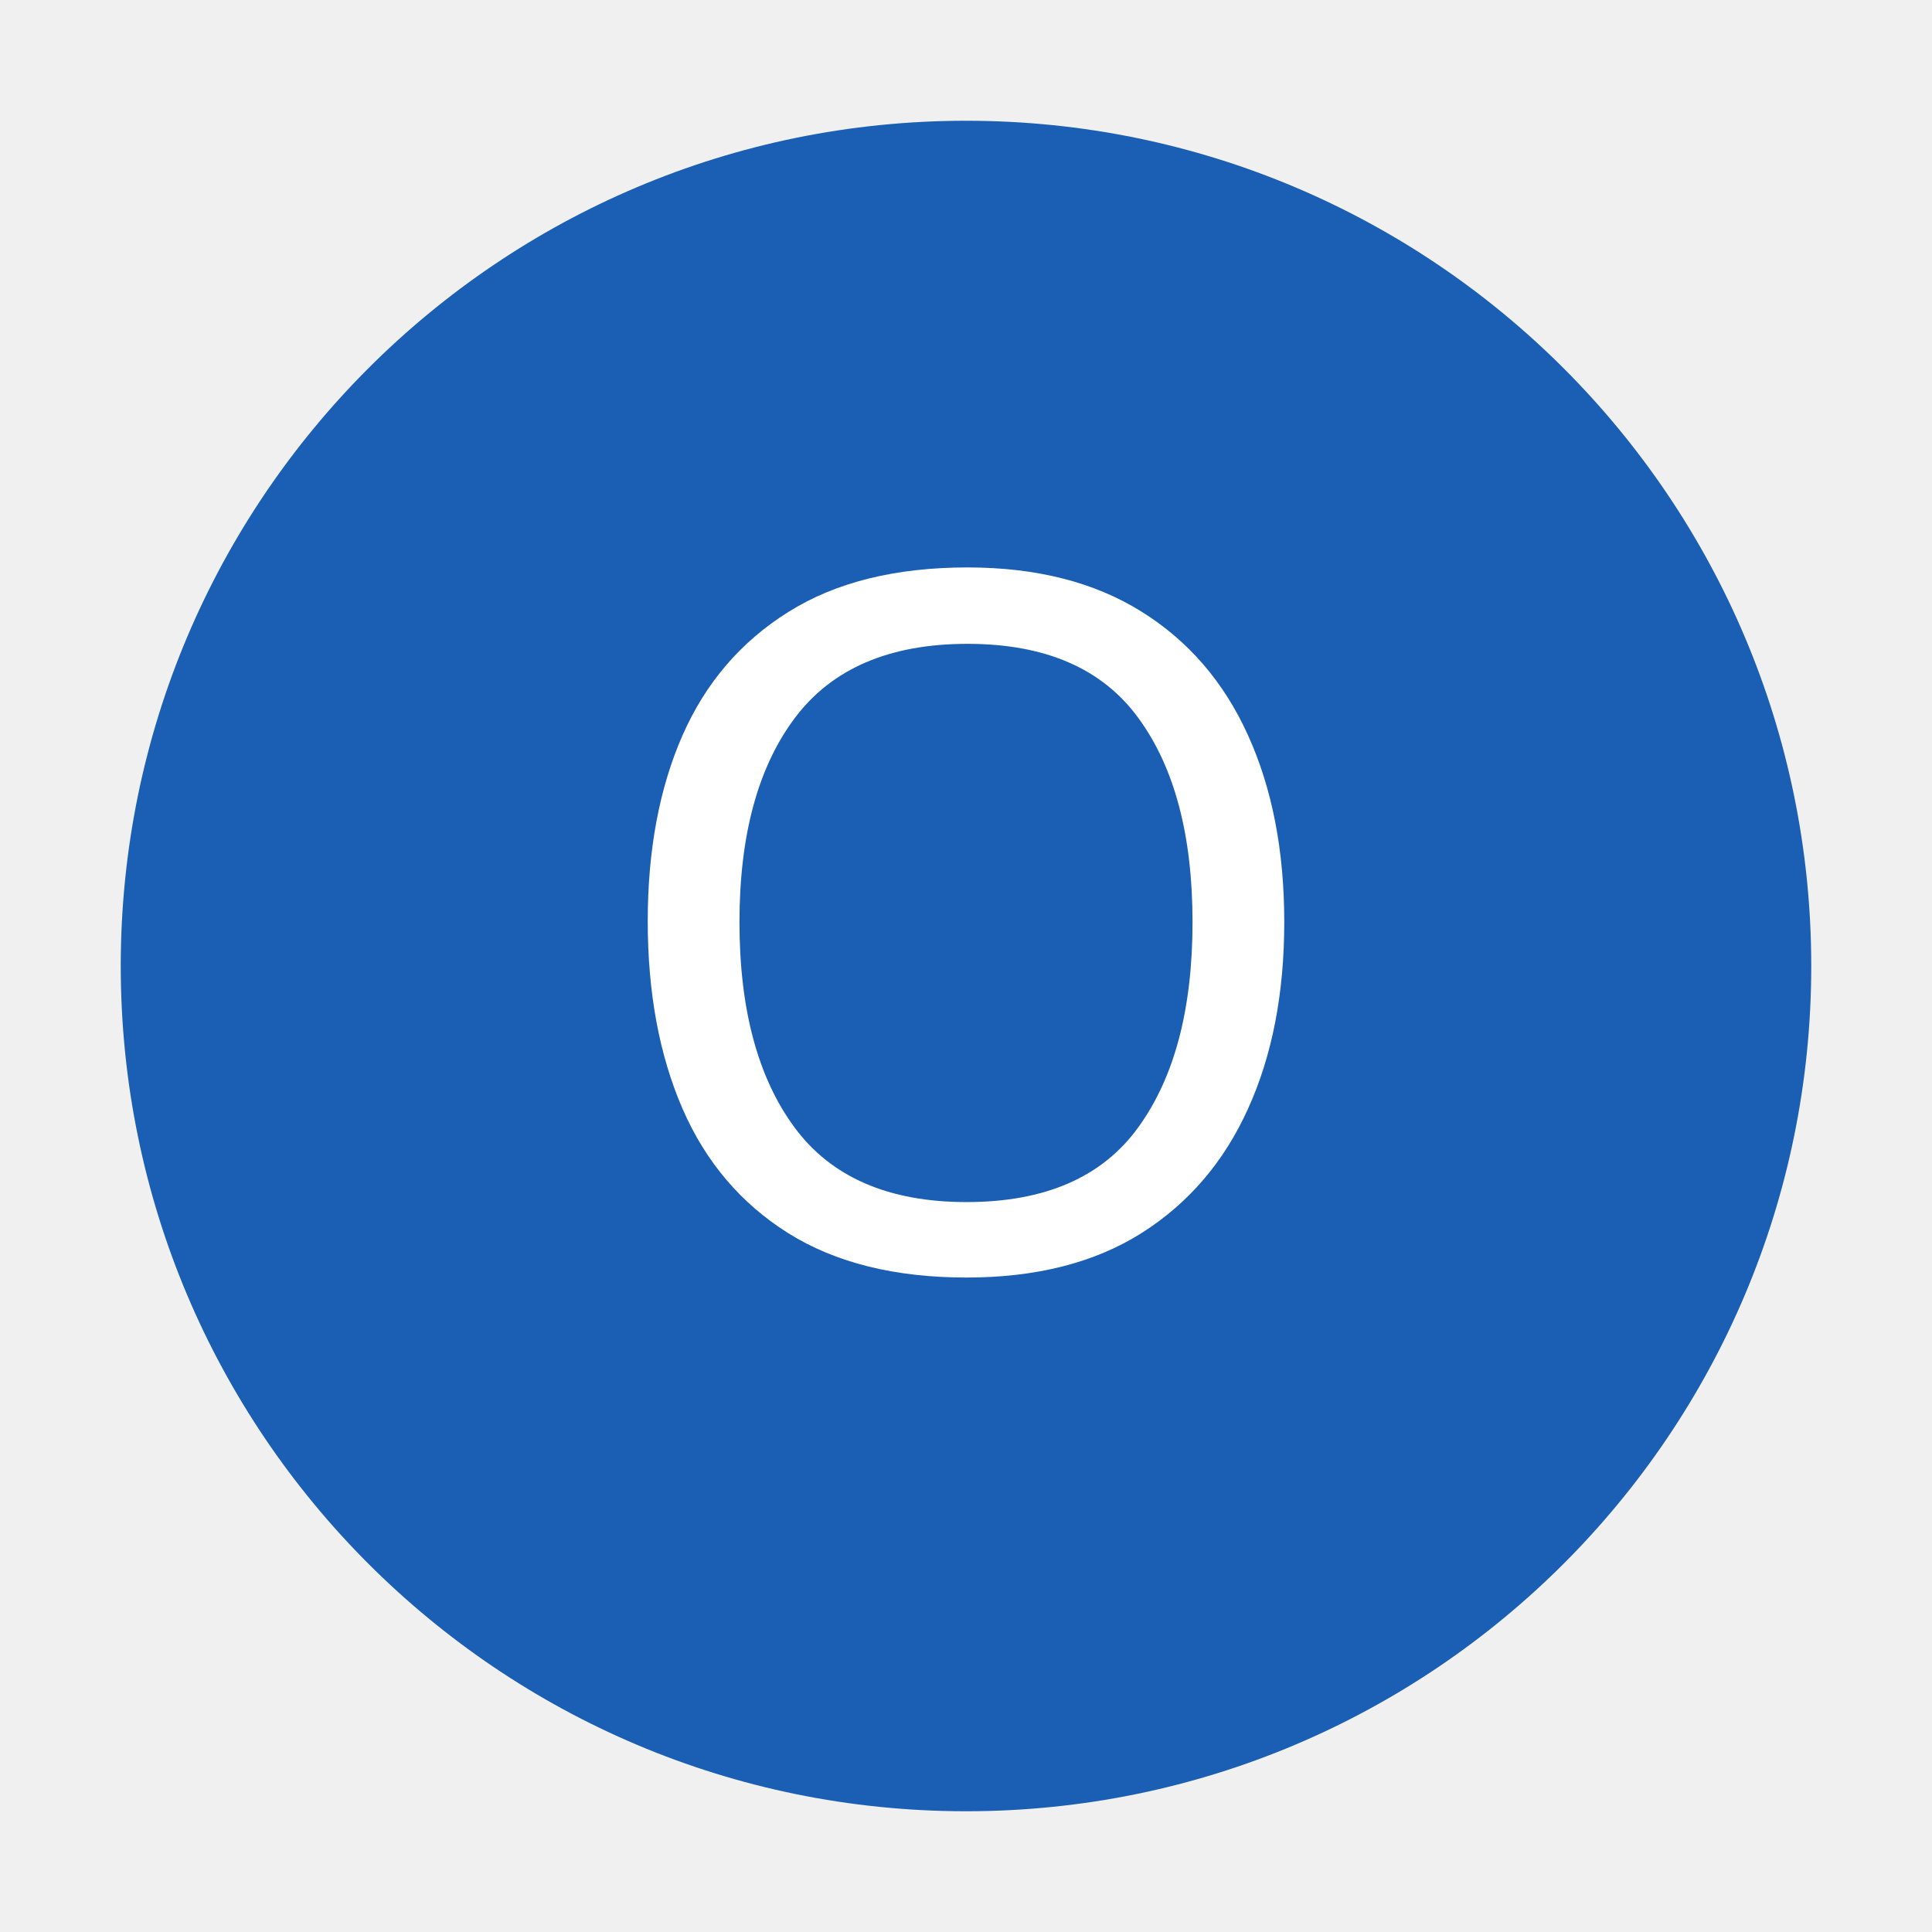
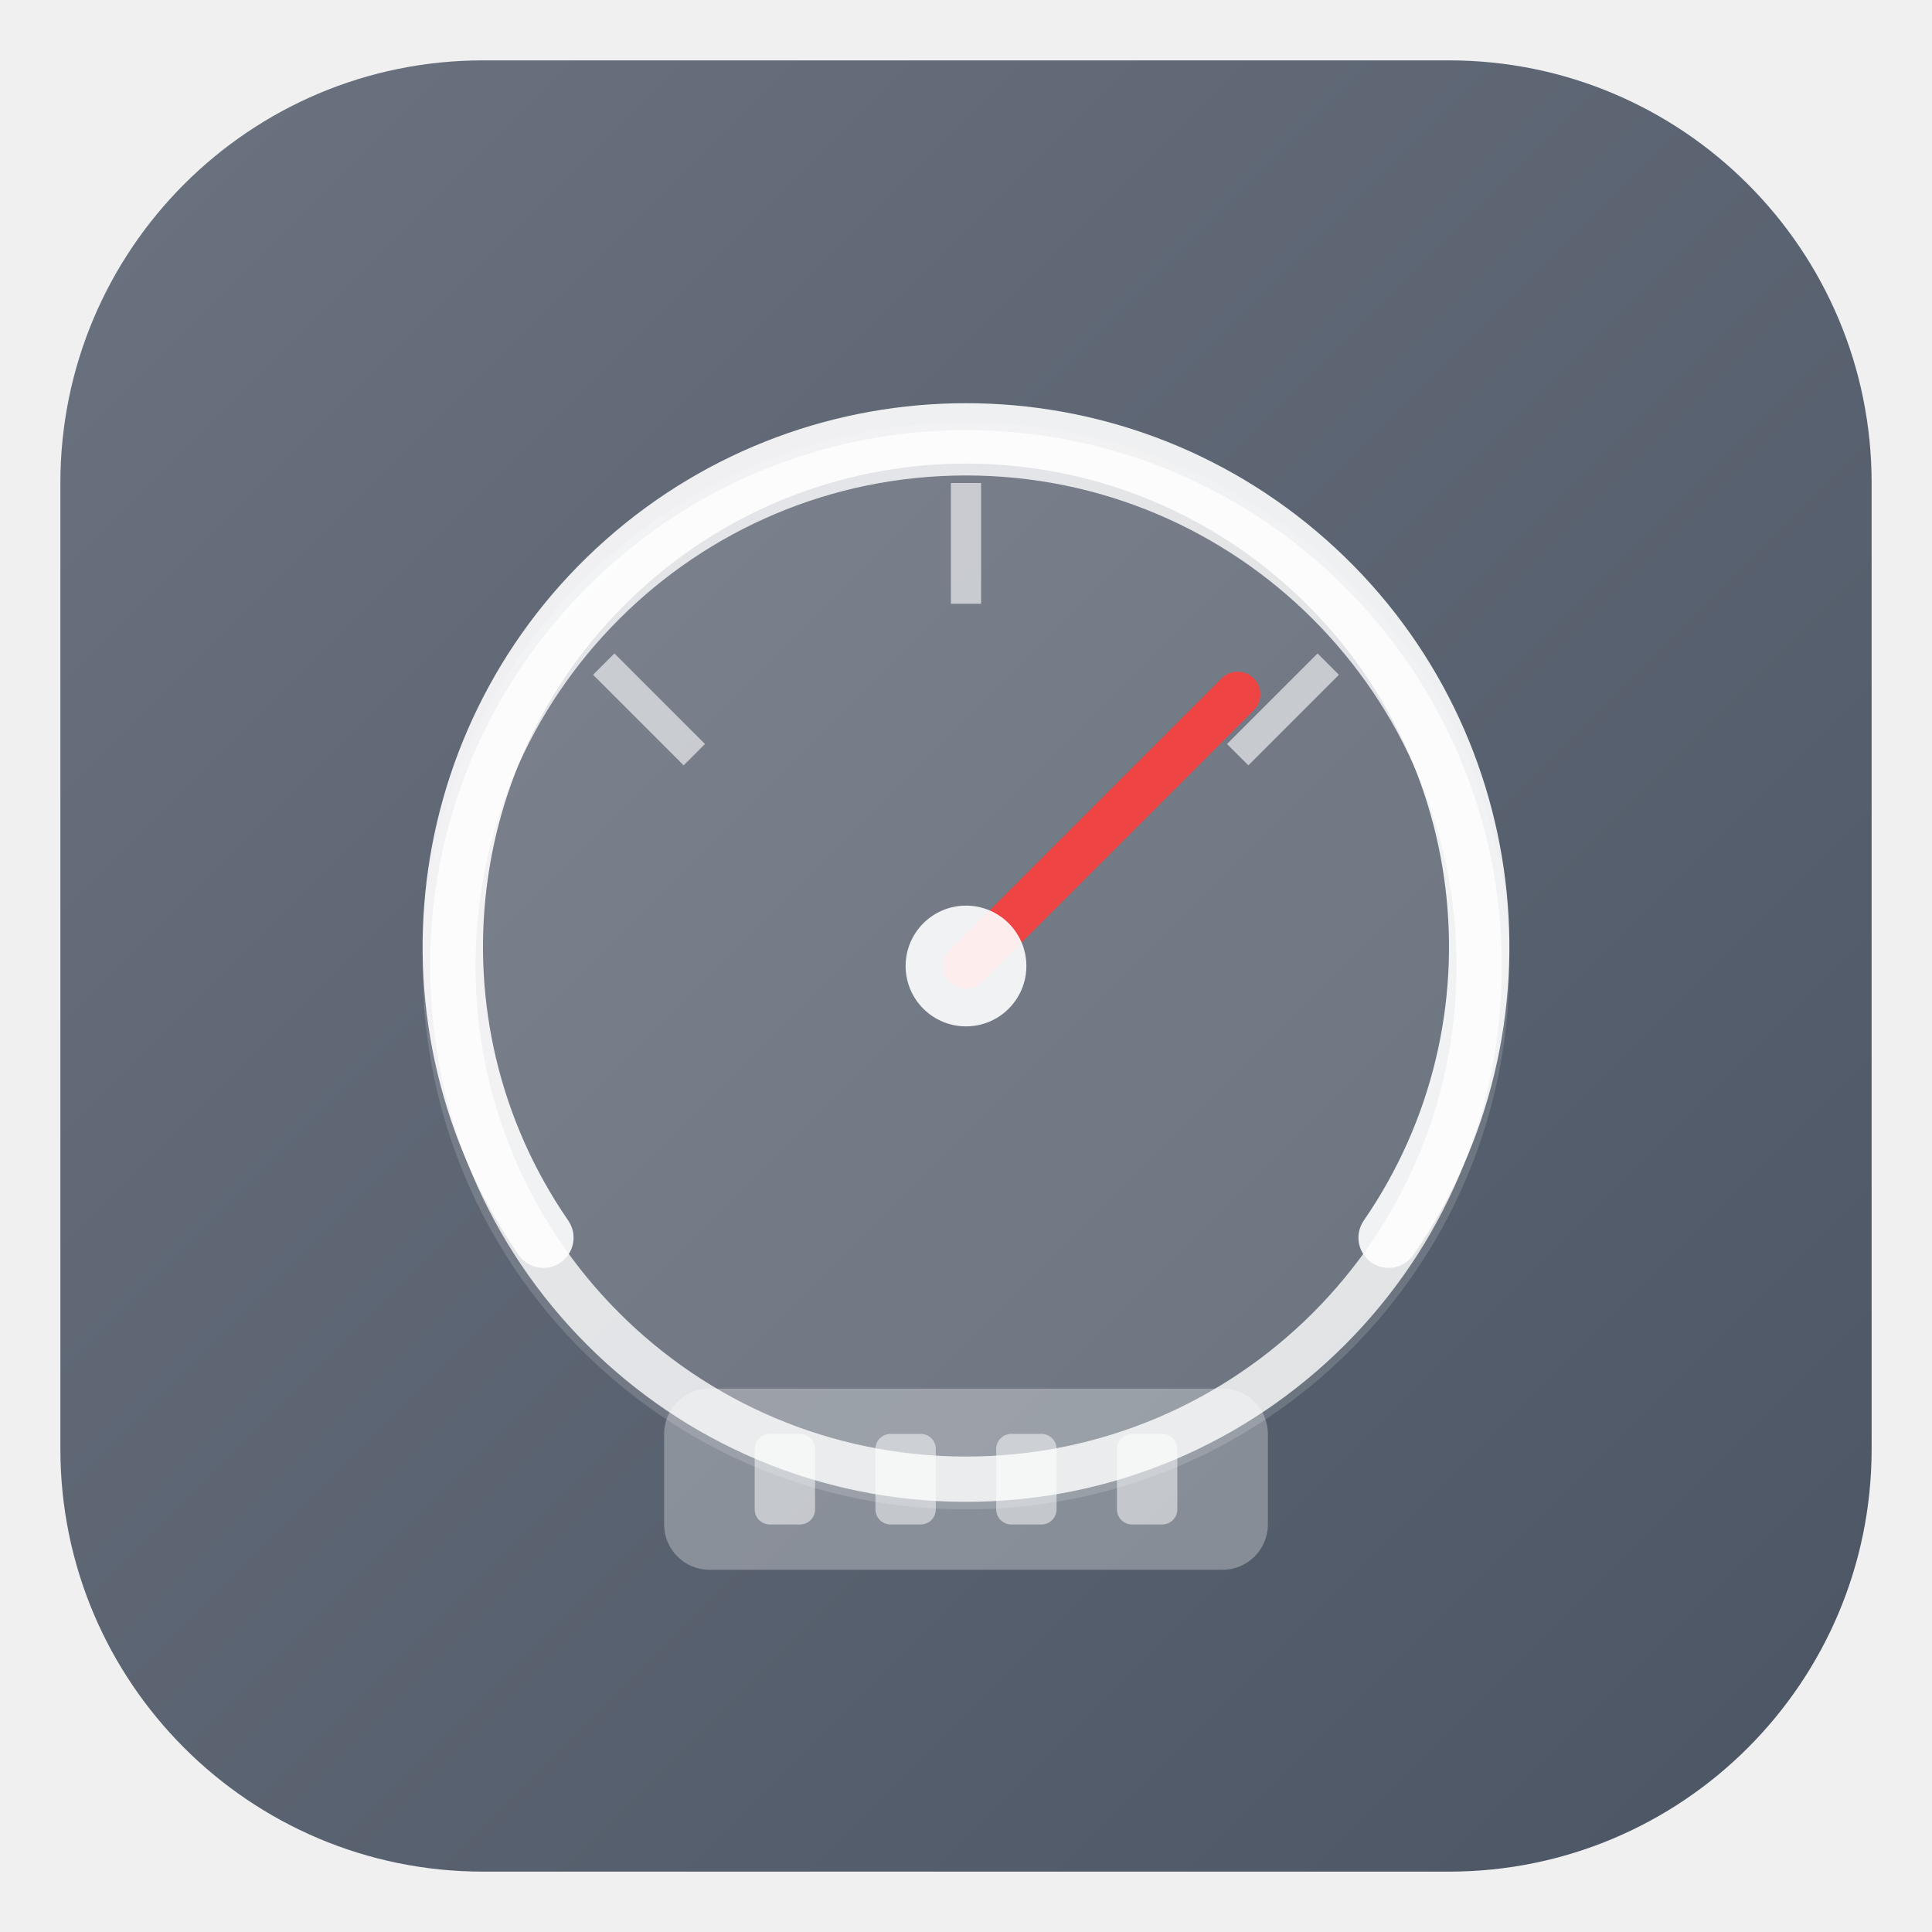
- <svg xmlns="http://www.w3.org/2000/svg" width="128" height="128">
-   <circle cx="64" cy="64" r="56" fill="#1a5fb4" />
-   <text x="64" y="84" font-size="64" fill="white" text-anchor="middle" font-family="sans-serif">O</text>
+ <svg xmlns="http://www.w3.org/2000/svg" viewBox="0 0 128 128">
+   <defs>
+     <linearGradient id="bg" x1="0" y1="0" x2="1" y2="1">
+       <stop offset="0%" stop-color="#6b7280" />
+       <stop offset="100%" stop-color="#4b5563" />
+     </linearGradient>
+   </defs>
+   <rect x="4" y="4" width="120" height="120" rx="28" fill="url(#bg)" />
+   <circle cx="64" cy="64" r="36" fill="white" opacity="0.15" />
+   <circle cx="64" cy="64" r="34" fill="none" stroke="white" stroke-width="3" opacity="0.8" />
+   <path d="M36 82 A34 34 0 1 1 92 82" fill="none" stroke="white" stroke-width="4" stroke-linecap="round" opacity="0.9" />
+   <line x1="40" y1="44" x2="46" y2="50" stroke="white" stroke-width="2" opacity="0.6" />
+   <line x1="64" y1="32" x2="64" y2="40" stroke="white" stroke-width="2" opacity="0.6" />
+   <line x1="88" y1="44" x2="82" y2="50" stroke="white" stroke-width="2" opacity="0.6" />
+   <line x1="64" y1="64" x2="82" y2="46" stroke="#ef4444" stroke-width="3" stroke-linecap="round" />
+   <circle cx="64" cy="64" r="4" fill="white" opacity="0.9" />
+   <rect x="44" y="92" width="40" height="12" rx="3" fill="white" opacity="0.3" />
+   <rect x="50" y="95" width="4" height="6" rx="1" fill="white" opacity="0.5" />
+   <rect x="58" y="95" width="4" height="6" rx="1" fill="white" opacity="0.5" />
+   <rect x="66" y="95" width="4" height="6" rx="1" fill="white" opacity="0.5" />
+   <rect x="74" y="95" width="4" height="6" rx="1" fill="white" opacity="0.5" />
</svg>
